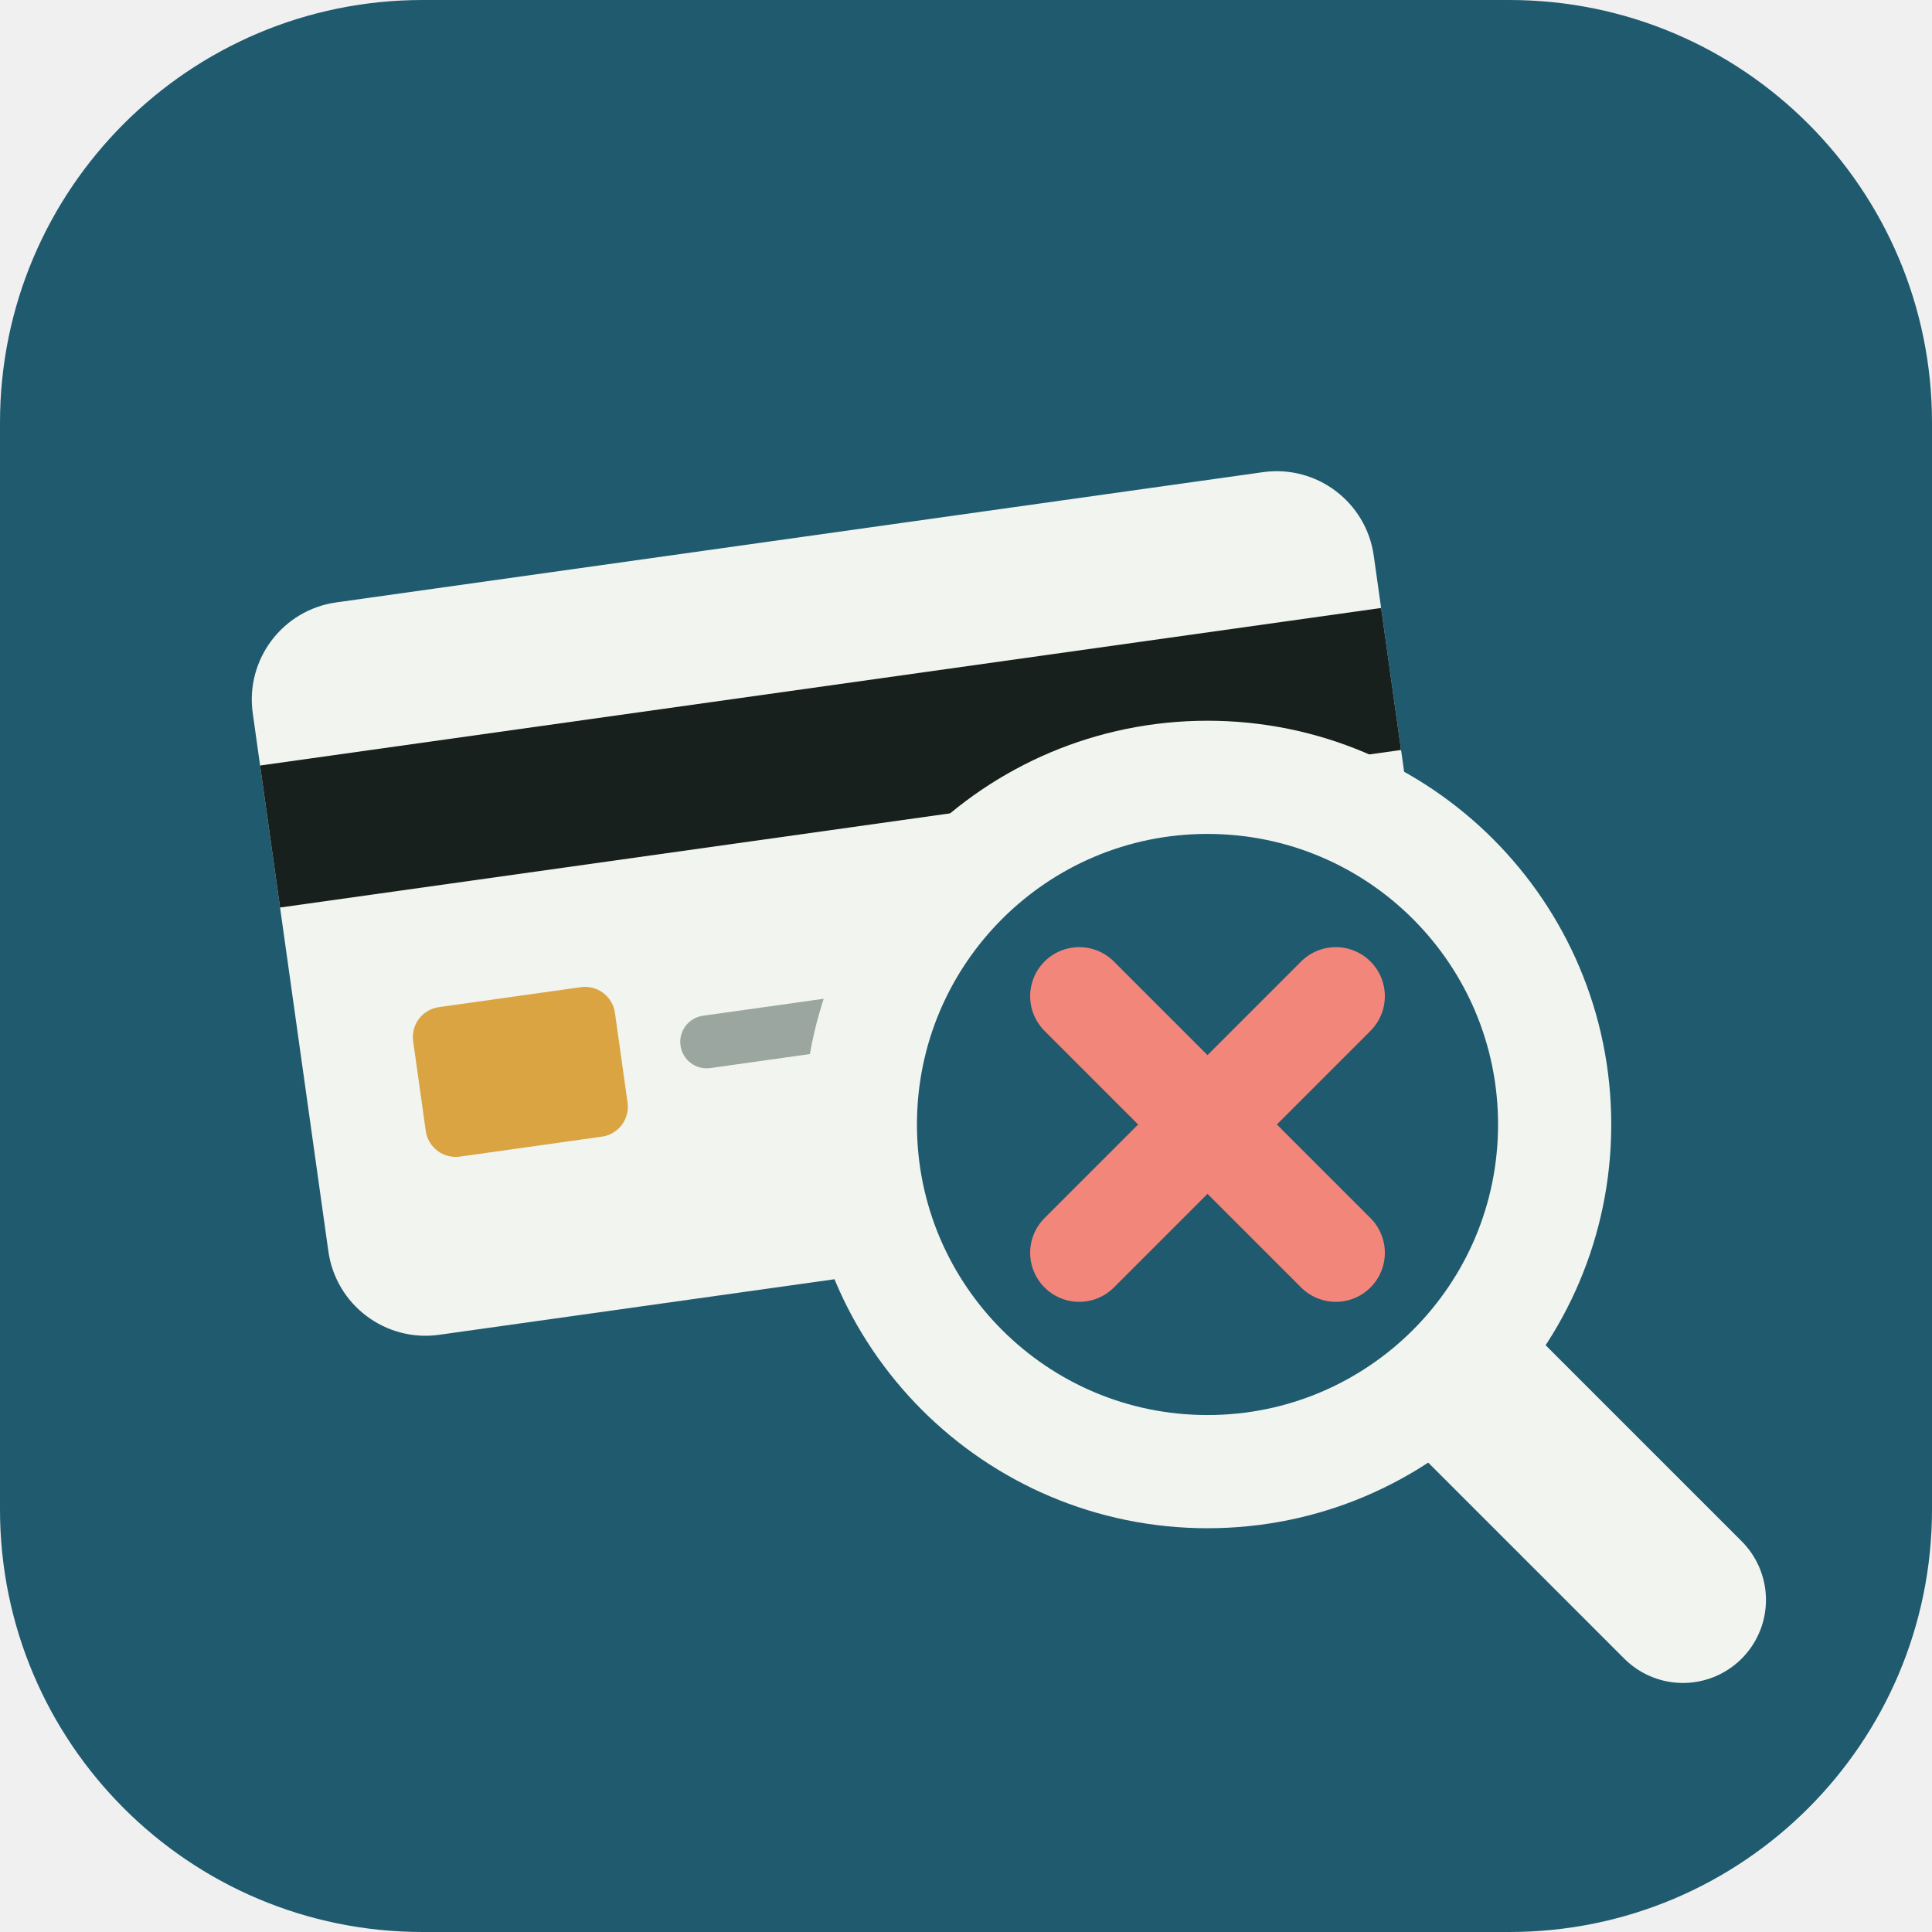
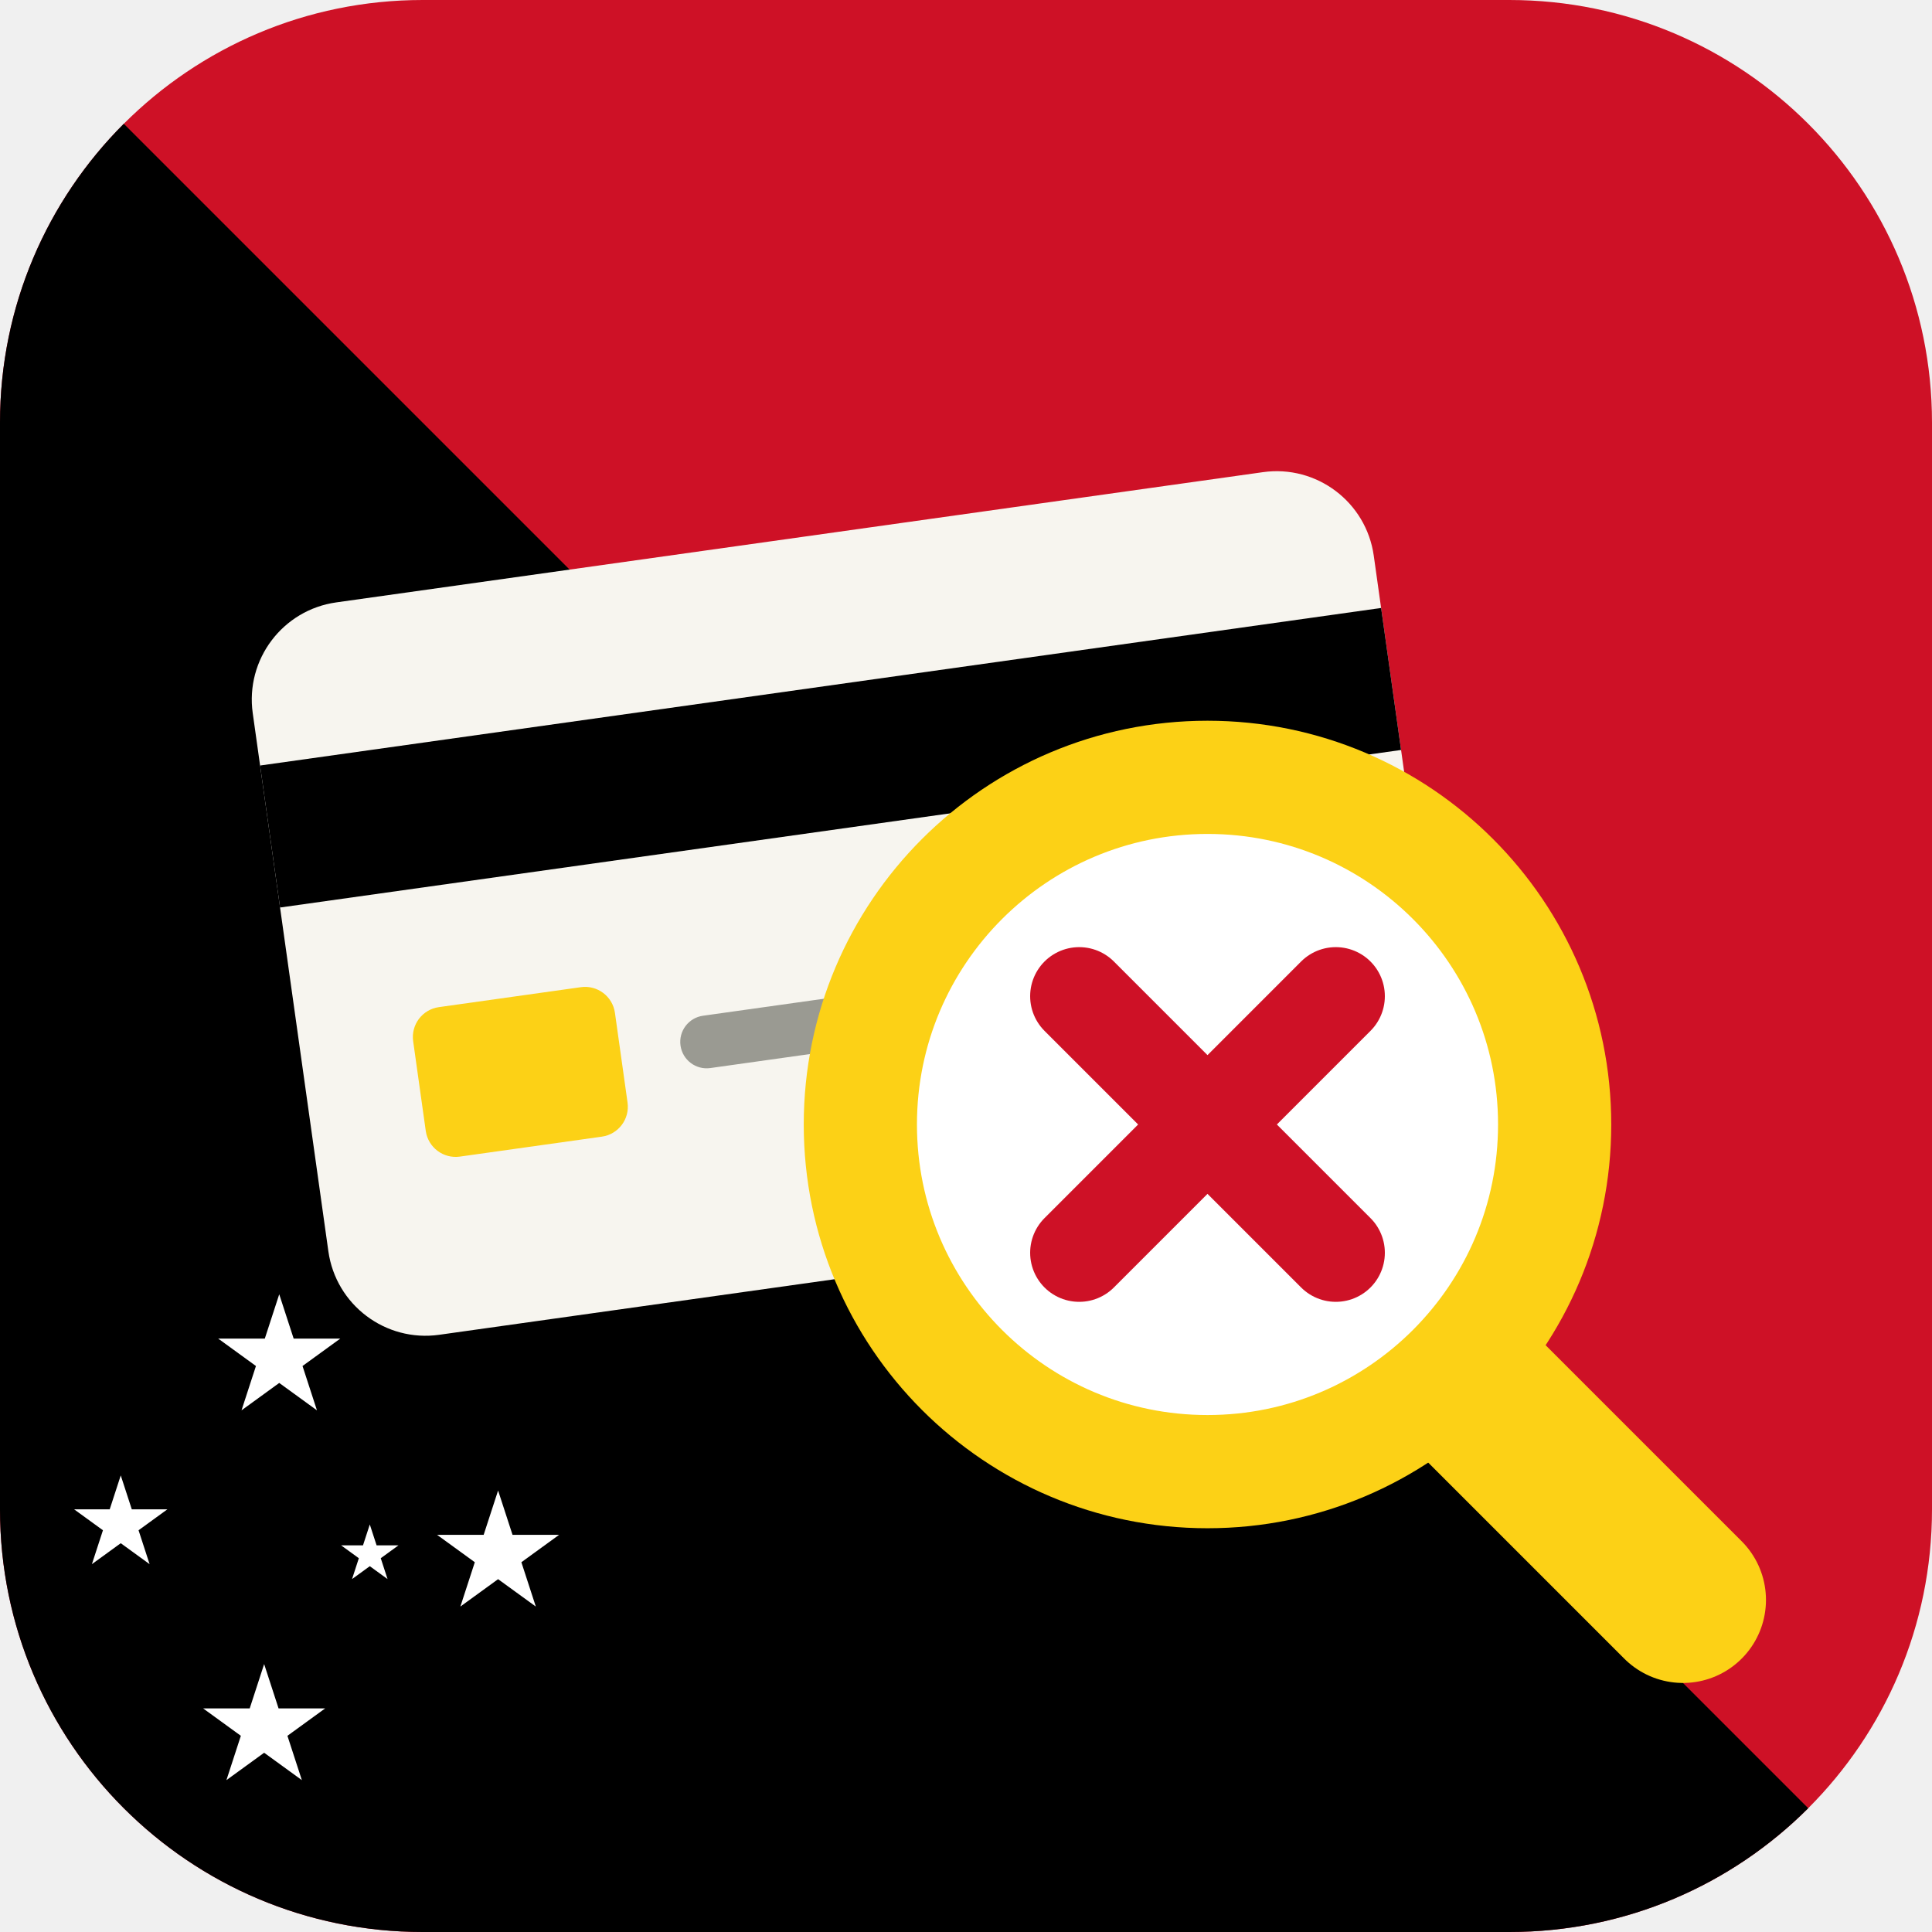
<svg xmlns="http://www.w3.org/2000/svg" viewBox="0 0 512 512" width="512" height="512" role="img" aria-label="KaruScan">
-   <rect width="512" height="512" rx="112" fill="#1F5A6E" />
+   <defs>
+     <clipPath id="tile">
+       <rect width="512" height="512" rx="112" />
+     </clipPath>
+     <path id="star" d="M0,-1 L0.225,-0.309 L0.951,-0.309 L0.363,0.118 L0.588,0.809 L0,0.382 L-0.588,0.809 L-0.363,0.118 L-0.951,-0.309 L-0.225,-0.309 Z" fill="#FFFFFF" />
+   </defs>
+   <g clip-path="url(#tile)">
+     <rect width="512" height="512" fill="#CE1126" />
+     <polygon points="0,0 0,512 512,512" fill="#000000" />
+     <use href="#star" transform="translate(74 360) scale(17)" />
+     <use href="#star" transform="translate(132 412) scale(17)" />
+     <use href="#star" transform="translate(70 458) scale(17)" />
+     <use href="#star" transform="translate(32 404) scale(13)" />
+     <use href="#star" transform="translate(98 412) scale(8)" />
+   </g>
  <g transform="rotate(-8 236 242)">
-     <rect x="76" y="140" width="300" height="196" rx="26" fill="#F1F4EF" />
-     <rect x="76" y="180" width="300" height="38" fill="#17201C" />
-     <rect x="106" y="250" width="54" height="40" rx="8" fill="#D9A441" />
-     <rect x="176" y="262" width="110" height="14" rx="7" fill="#9AA69F" />
+     <rect x="76" y="140" width="300" height="196" rx="26" fill="#F7F5EF" />
+     <rect x="76" y="180" width="300" height="38" fill="#000000" />
+     <rect x="106" y="250" width="54" height="40" rx="8" fill="#FCD116" />
+     <rect x="176" y="262" width="110" height="14" rx="7" fill="#9A9A92" />
  </g>
-   <circle cx="320" cy="298" r="92" fill="#1F5A6E" stroke="#F1F4EF" stroke-width="30" />
-   <path d="M286 264 L354 332 M354 264 L286 332" stroke="#F2867A" stroke-width="26" stroke-linecap="round" />
-   <path d="M392 370 L446 424" stroke="#F1F4EF" stroke-width="44" stroke-linecap="round" />
+   <circle cx="320" cy="298" r="92" fill="#FFFFFF" stroke="#FCD116" stroke-width="30" />
+   <path d="M286 264 L354 332 M354 264 L286 332" stroke="#CE1126" stroke-width="26" stroke-linecap="round" />
+   <path d="M392 370 L446 424" stroke="#FCD116" stroke-width="44" stroke-linecap="round" />
</svg>
